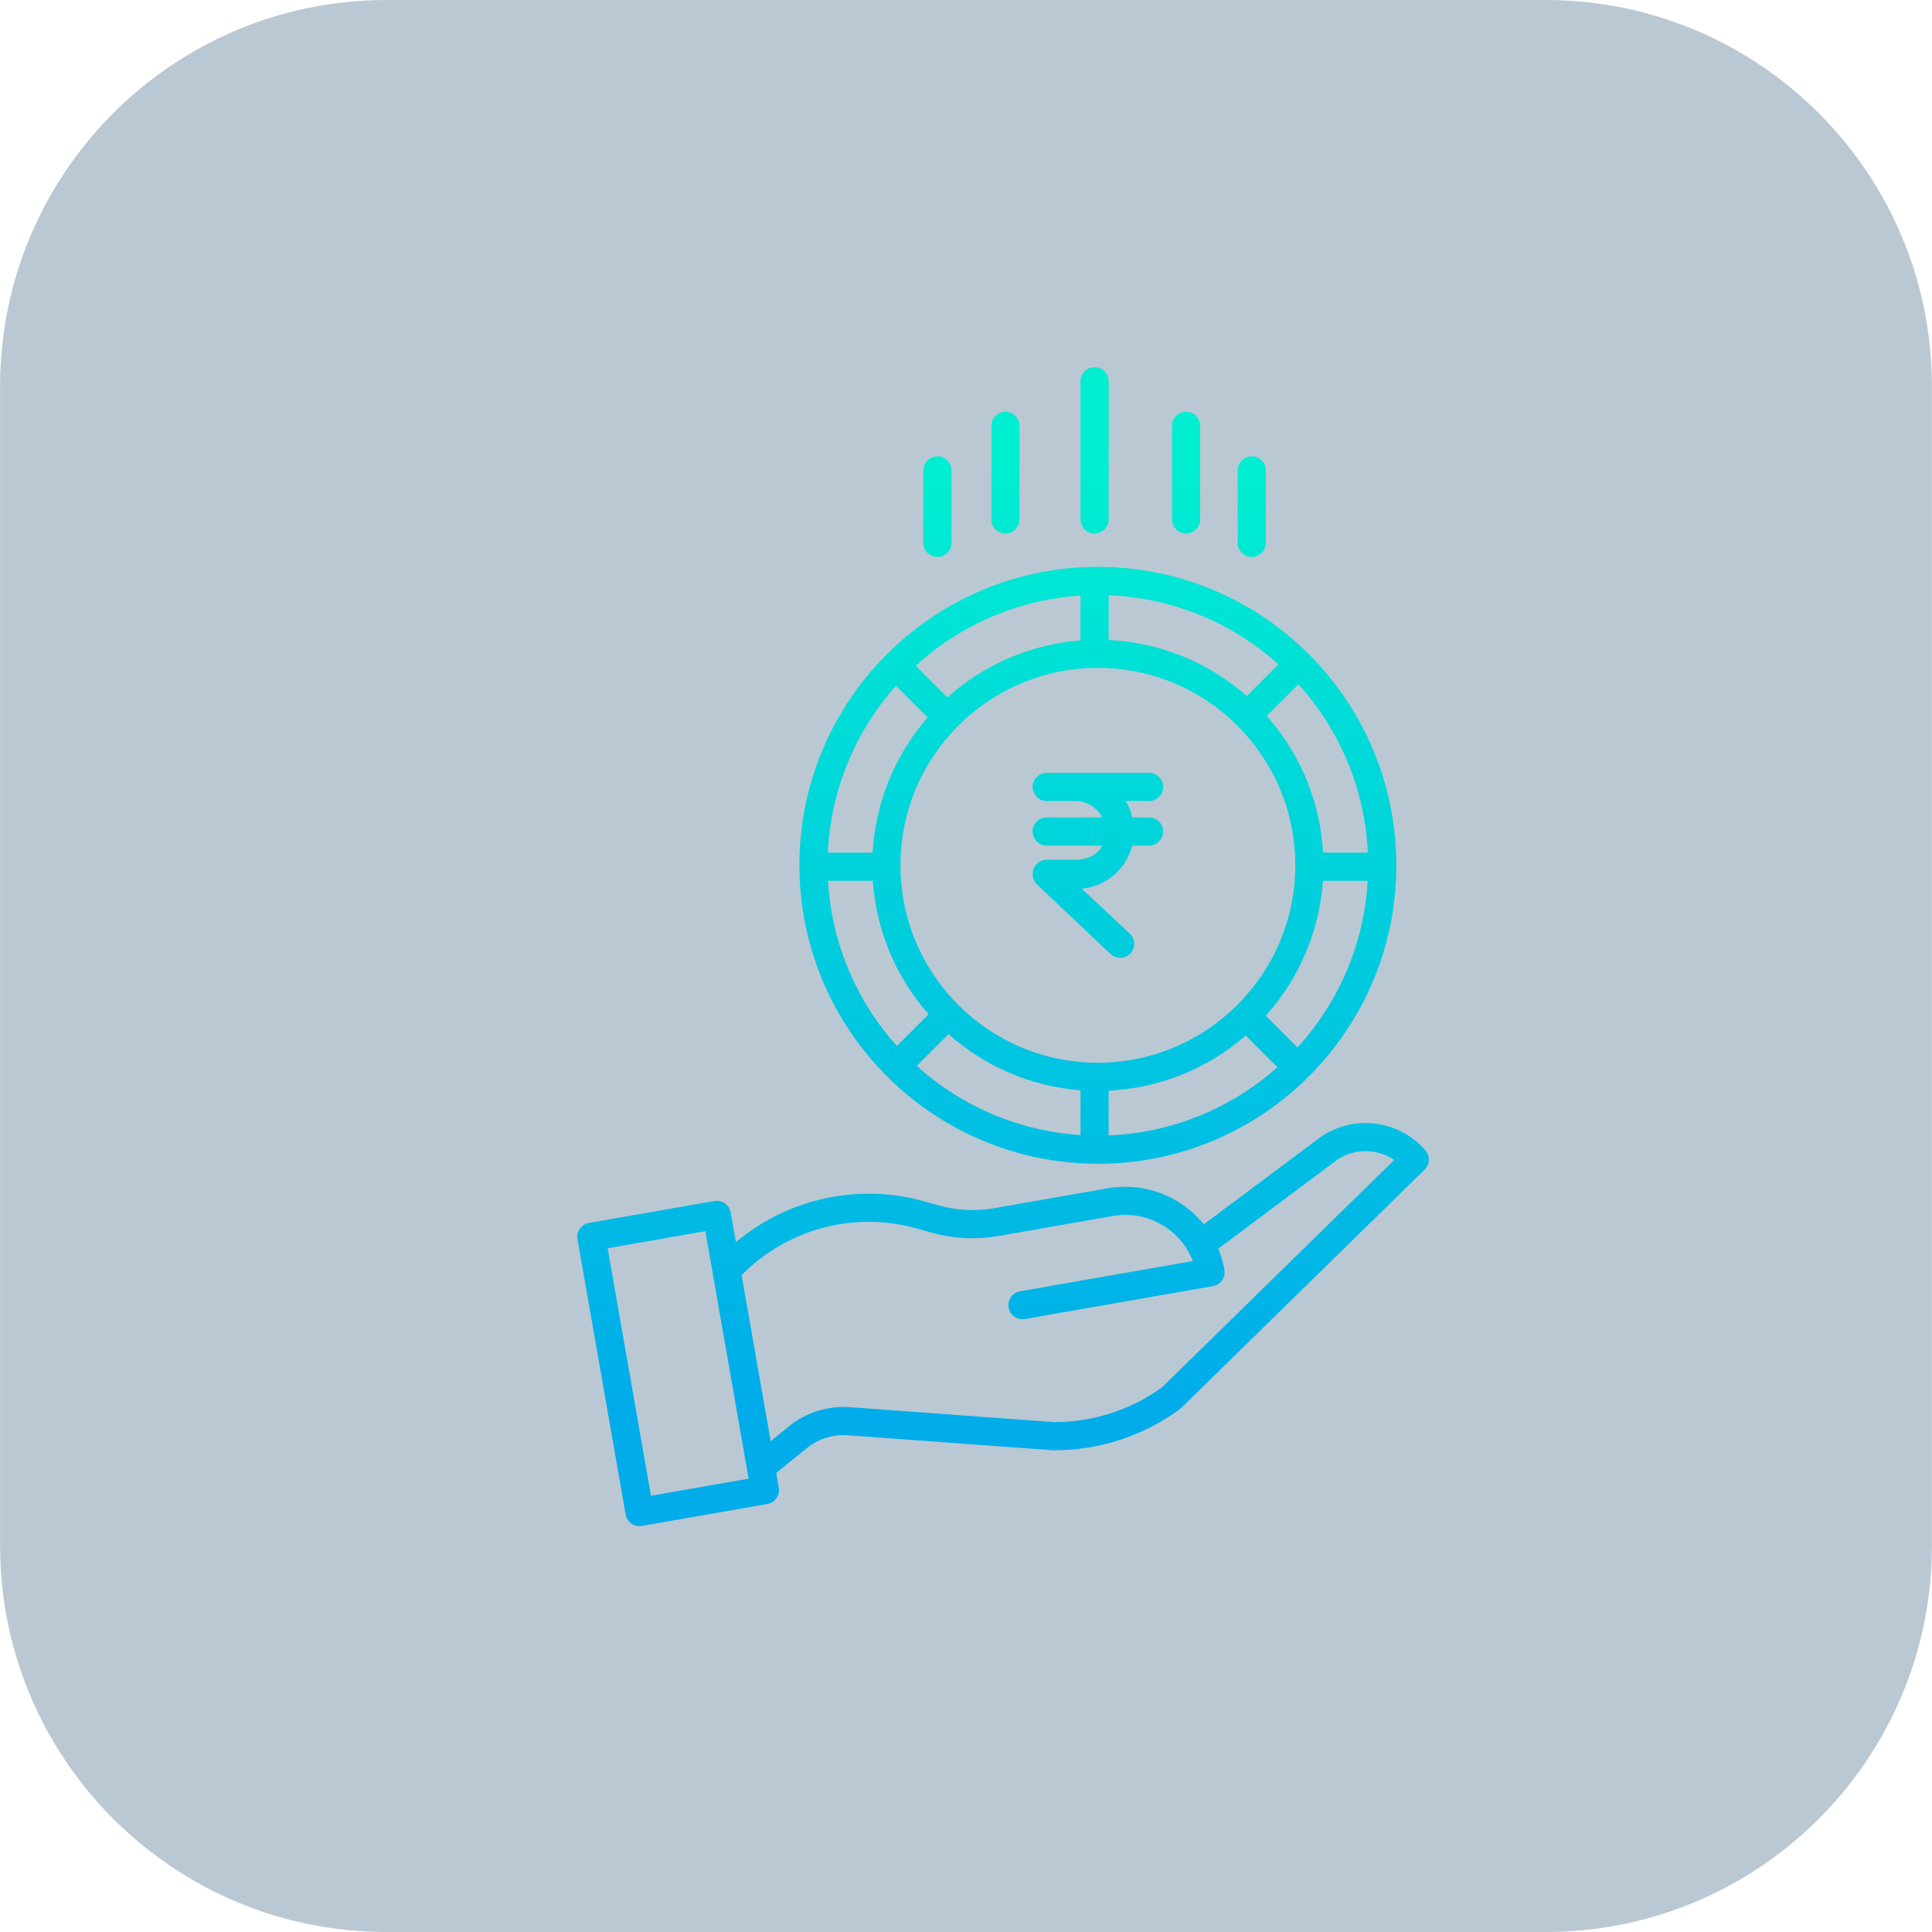
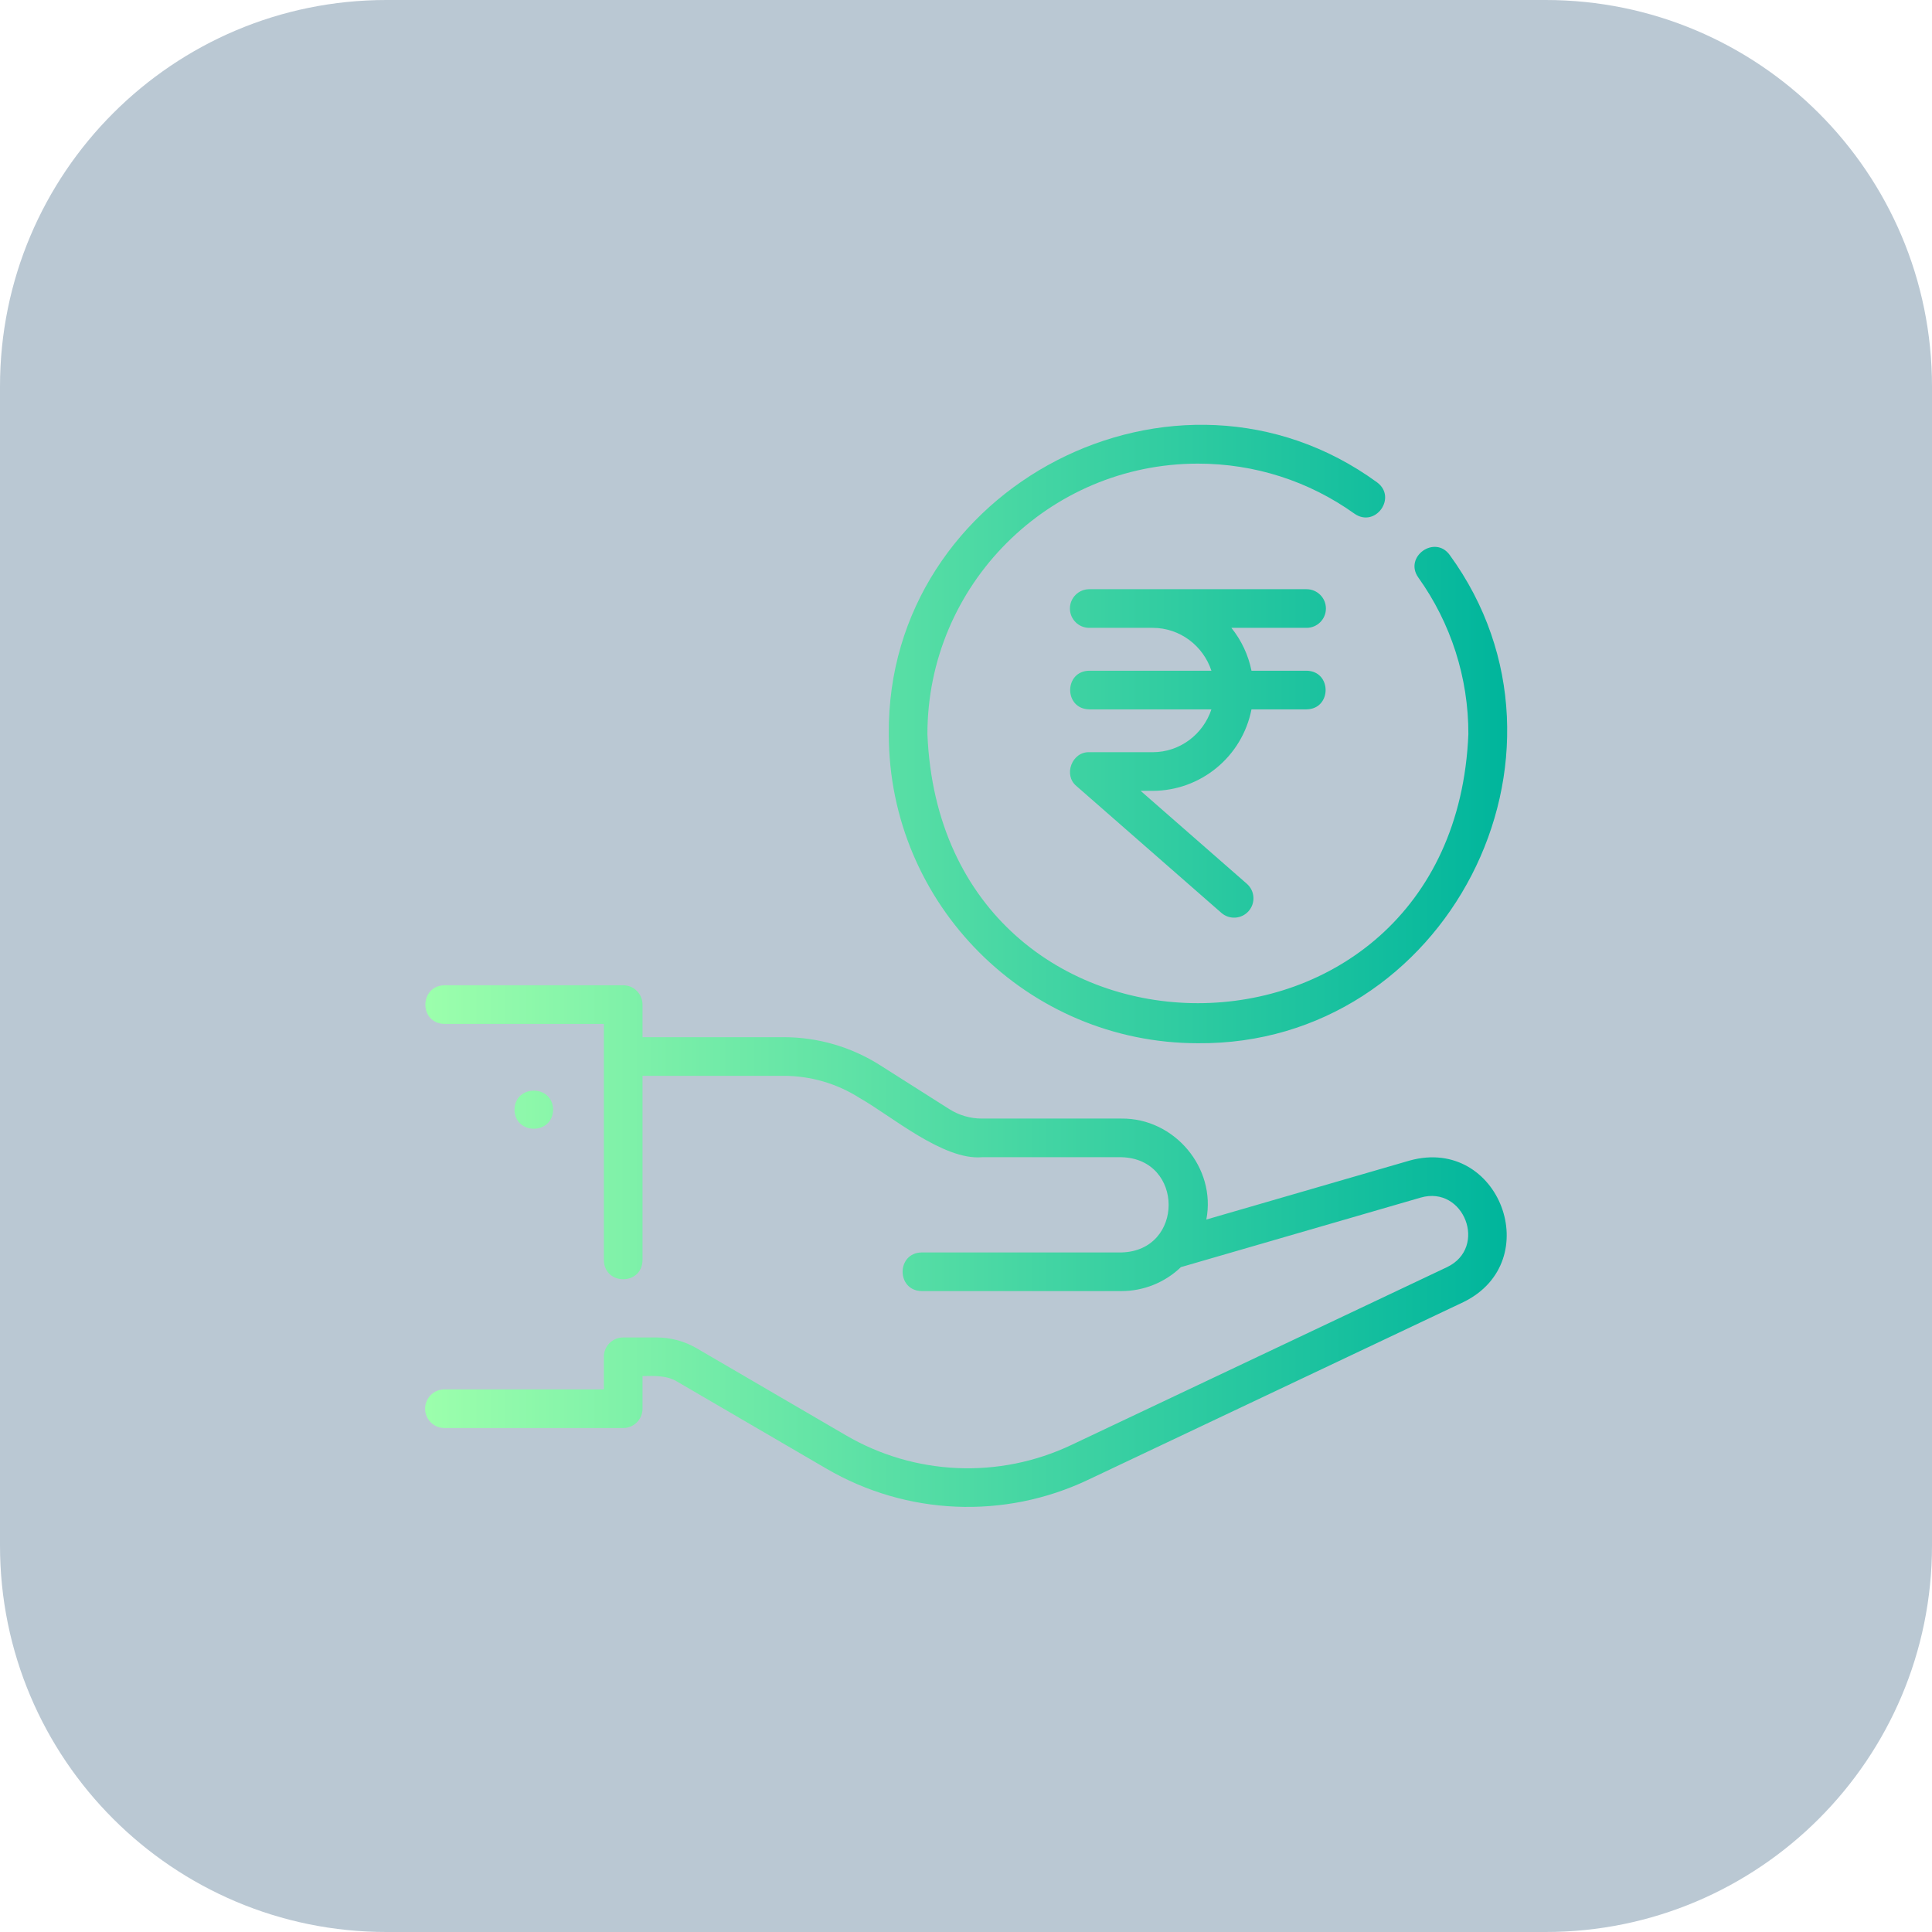
- <svg xmlns="http://www.w3.org/2000/svg" xmlns:xlink="http://www.w3.org/1999/xlink" version="1.1" width="512" height="512" x="0" y="0" viewBox="0 0 494 494.036" style="enable-background:new 0 0 512 512" xml:space="preserve">
-   <rect width="494" height="494.036" rx="98.8" ry="98.8" fill="#bac8d3" shape="rounded" />
-   <g transform="matrix(0.6,0,0,0.6,147.5922,93.82891)">
-     <linearGradient id="a">
-       <stop offset="0" stop-color="#00efd1" />
-       <stop offset="1" stop-color="#00acea" />
+ <svg xmlns="http://www.w3.org/2000/svg" version="1.1" width="512" height="512" x="0" y="0" viewBox="0 0 64 64" style="enable-background:new 0 0 512 512" xml:space="preserve" class="">
+   <rect width="64" height="64" rx="12.8" ry="12.8" fill="#bac8d3" shape="rounded" />
+   <g transform="matrix(0.64,0,0,0.64,11.52175,11.51824)">
+     <linearGradient id="a" x1="4" x2="60.01" y1="31.995" y2="31.995" gradientUnits="userSpaceOnUse">
+       <stop offset="0" stop-color="#9cffac" />
+       <stop offset="1" stop-color="#00b59c" />
    </linearGradient>
-     <linearGradient xlink:href="#a" id="b" x1="181.483" x2="181.483" y1="37" y2="445.078" gradientUnits="userSpaceOnUse" />
-     <linearGradient xlink:href="#a" id="c" x1="221.881" x2="221.881" y1="37" y2="445.078" gradientUnits="userSpaceOnUse" />
-     <linearGradient xlink:href="#a" id="d" x1="220.484" x2="220.484" y1="37" y2="445.078" gradientUnits="userSpaceOnUse" />
-     <linearGradient xlink:href="#a" id="e" x1="259.484" x2="259.484" y1="37" y2="445.078" gradientUnits="userSpaceOnUse" />
-     <linearGradient xlink:href="#a" id="f" x1="182.484" x2="182.484" y1="37" y2="445.078" gradientUnits="userSpaceOnUse" />
-     <linearGradient xlink:href="#a" id="g" x1="287.484" x2="287.484" y1="37" y2="445.078" gradientUnits="userSpaceOnUse" />
-     <linearGradient xlink:href="#a" id="h" x1="153.484" x2="153.484" y1="37" y2="445.078" gradientUnits="userSpaceOnUse" />
-     <path fill="url(#b)" d="m315.14 329.45-48.109 35.976a42.832 42.832 0 0 0-40.758-15.399l-48.746 8.528a53.085 53.085 0 0 1-23.562-1.23l-5.453-1.552a87.956 87.956 0 0 0-80.914 17.25l-2.215-12.671a6 6 0 0 0-6.942-4.88l-53.457 9.352A5.996 5.996 0 0 0 .11 371.77l20.516 117.296a6.017 6.017 0 0 0 2.46 3.883 5.995 5.995 0 0 0 4.485.996l53.453-9.351a6 6 0 0 0 4.875-6.942l-1.101-6.285 12.715-10.324a25.019 25.019 0 0 1 17.886-5.723l87.165 6.371c.132.012.269.016.398.016a90.584 90.584 0 0 0 53.703-17.406c.227-.168.445-.352.649-.551l103.824-101.66a6.004 6.004 0 0 0 .336-8.223c-11.79-13.601-32.184-15.547-46.332-4.418zM31.415 481.085 12.961 375.609l41.637-7.28 18.449 105.476zm217.82-46.215a78.283 78.283 0 0 1-46 14.836l-86.96-6.355a36.922 36.922 0 0 0-26.372 8.41l-7.468 6.066-12.38-70.765a76.021 76.021 0 0 1 75.173-19.75l5.453 1.55a65.186 65.186 0 0 0 28.918 1.508l48.742-8.527c14.472-2.508 28.703 5.531 34.027 19.219l-73.64 12.878a6.001 6.001 0 0 0-4.875 6.946 5.996 5.996 0 0 0 6.945 4.875l80.125-14.016a5.996 5.996 0 0 0 4.875-6.945 42.63 42.63 0 0 0-2.617-8.988l49.207-36.801c.039-.032.082-.063.125-.098a21.724 21.724 0 0 1 25.68-.945zm0 0" opacity="1" data-original="url(#b)" />
-     <path fill="url(#c)" d="M243.691 185c3.313 0 6-2.688 6-6s-2.687-6-6-6h-43.62c-3.313 0-6 2.688-6 6s2.687 6 6 6h12.48a12.973 12.973 0 0 1 11.207 7H200.07c-3.312 0-6 2.688-6 6s2.688 6 6 6h23.688c-2.149 4-6.363 6-11.207 6h-12.48a6.152 6.152 0 0 0-5.571 3.918 6.154 6.154 0 0 0 1.45 6.656l31.198 29.52a5.988 5.988 0 0 0 10.082-2.89 5.985 5.985 0 0 0-1.847-5.806l-20.363-19.023A24.498 24.498 0 0 0 236.527 204h7.164c3.313 0 6-2.688 6-6s-2.687-6-6-6h-7.164a19.668 19.668 0 0 0-2.789-7zm0 0" opacity="1" data-original="url(#c)" />
-     <path fill="url(#c)" d="M221.883 339.605c70.25 0 127.199-56.949 127.199-127.199s-56.95-127.199-127.2-127.199-127.198 56.95-127.198 127.2c.078 70.218 56.98 127.12 127.199 127.198zm-63.66-55.23a95.752 95.752 0 0 0 56.261 23.887v19.097a114.733 114.733 0 0 1-69.761-29.488zm68.261 24.055a95.706 95.706 0 0 0 58.407-23.477l13.5 13.5a114.718 114.718 0 0 1-71.907 29.055zm-4.601-11.887c-46.465 0-84.137-37.668-84.137-84.137s37.668-84.136 84.137-84.136 84.137 37.671 84.137 84.136c-.055 46.446-37.692 84.082-84.137 84.137zm63.472-156.273a95.715 95.715 0 0 0-58.87-23.887V97.309a114.722 114.722 0 0 1 72.367 29.464zm-70.87-23.715a95.762 95.762 0 0 0-56.727 24.293l-13.492-13.493a114.749 114.749 0 0 1 70.218-29.902zm-65.15 32.843A95.73 95.73 0 0 0 125.903 207h-19.09a114.728 114.728 0 0 1 29.024-71.102zM125.978 219a95.725 95.725 0 0 0 23.765 56.879l-13.5 13.5A114.75 114.75 0 0 1 106.875 219zm180.957 71.023-13.493-13.492A95.778 95.778 0 0 0 317.785 219h19.098a114.778 114.778 0 0 1-29.95 71.023zM336.949 207h-19.09a95.744 95.744 0 0 0-24.011-58.258l13.5-13.5A114.724 114.724 0 0 1 336.949 207zm0 0" opacity="1" data-original="url(#c)" />
-     <path fill="url(#d)" d="M220.484 71c3.313 0 6-2.688 6-6V6a6.001 6.001 0 0 0-12 0v59c0 3.313 2.688 6 6 6zm0 0" opacity="1" data-original="url(#d)" />
-     <path fill="url(#e)" d="M259.484 71c3.313 0 6-2.688 6-6V25a6.001 6.001 0 0 0-12 0v40c0 3.313 2.688 6 6 6zm0 0" opacity="1" data-original="url(#e)" />
-     <path fill="url(#f)" d="M182.484 71c3.313 0 6-2.688 6-6V25a6.001 6.001 0 0 0-12 0v40c0 3.313 2.688 6 6 6zm0 0" opacity="1" data-original="url(#f)" />
-     <path fill="url(#g)" d="M287.484 81c3.313 0 6-2.688 6-6V44a6.001 6.001 0 0 0-12 0v31c0 3.313 2.688 6 6 6zm0 0" opacity="1" data-original="url(#g)" />
-     <path fill="url(#h)" d="M153.484 81c3.313 0 6-2.688 6-6V44a6.001 6.001 0 0 0-12 0v31c0 3.313 2.688 6 6 6zm0 0" opacity="1" data-original="url(#h)" />
+     <path fill="url(#a)" d="M49.625 14.5h-3.892a5.17 5.17 0 0 1 1.041 2.219h2.851c1.318.022 1.31 1.98 0 2h-2.851a5.224 5.224 0 0 1-5.118 4.218h-.62l5.498 4.81a1 1 0 0 1-1.318 1.506l-7.5-6.563c-.695-.567-.235-1.784.66-1.753h3.28c1.424 0 2.62-.935 3.044-2.218h-6.325c-1.317-.023-1.311-1.979 0-2H44.7c-.423-1.284-1.62-2.219-3.044-2.219h-3.28a1 1 0 1 1 0-2h11.25a1 1 0 1 1 0 2zM44 36c12.85.11 20.59-14.889 13.034-25.272-.77-1.06-2.38.094-1.628 1.163A13.873 13.873 0 0 1 58 20c-.767 18.57-27.233 18.57-28 0 0-7.72 6.28-14 14-14 2.93 0 5.733.897 8.109 2.594 1.078.748 2.22-.848 1.162-1.627-10.38-7.56-25.384.186-25.27 13.033 0 8.822 7.177 16 16 16zM4 54.917a1 1 0 0 0 1 1h9.254a1 1 0 0 0 1-1v-1.688c.594-.014 1.283-.038 1.8.29l7.719 4.501a14.513 14.513 0 0 0 13.534.582l19.445-9.207c4.295-2.106 1.856-8.596-2.778-7.326l-10.537 3.057c.519-2.683-1.66-5.254-4.388-5.226h-7.228c-.601 0-1.187-.17-1.694-.493l-3.575-2.268a9.311 9.311 0 0 0-4.996-1.452h-7.302V34a1 1 0 0 0-1-1H5c-1.301.024-1.327 1.973 0 2h8.254v12.23c.027 1.316 1.975 1.314 2 0v-9.543h7.302c1.392 0 2.75.395 3.925 1.141 1.636.922 4.335 3.241 6.34 3.072h7.228c3.242.083 3.257 4.842 0 4.929H29.703c-1.316.022-1.313 1.979 0 2H40.05a4.44 4.44 0 0 0 3.071-1.24l12.411-3.599c2.236-.647 3.492 2.58 1.365 3.599L37.45 56.795a12.51 12.51 0 0 1-11.67-.502l-7.72-4.502a4.13 4.13 0 0 0-2.076-.562h-1.731a1 1 0 0 0-1 1v1.688H5a1 1 0 0 0-1 1zm6.627-15.477c-.022-1.315-1.978-1.314-2 0 .022 1.314 1.978 1.314 2 0z" opacity="1" data-original="url(#a)" />
  </g>
</svg>
